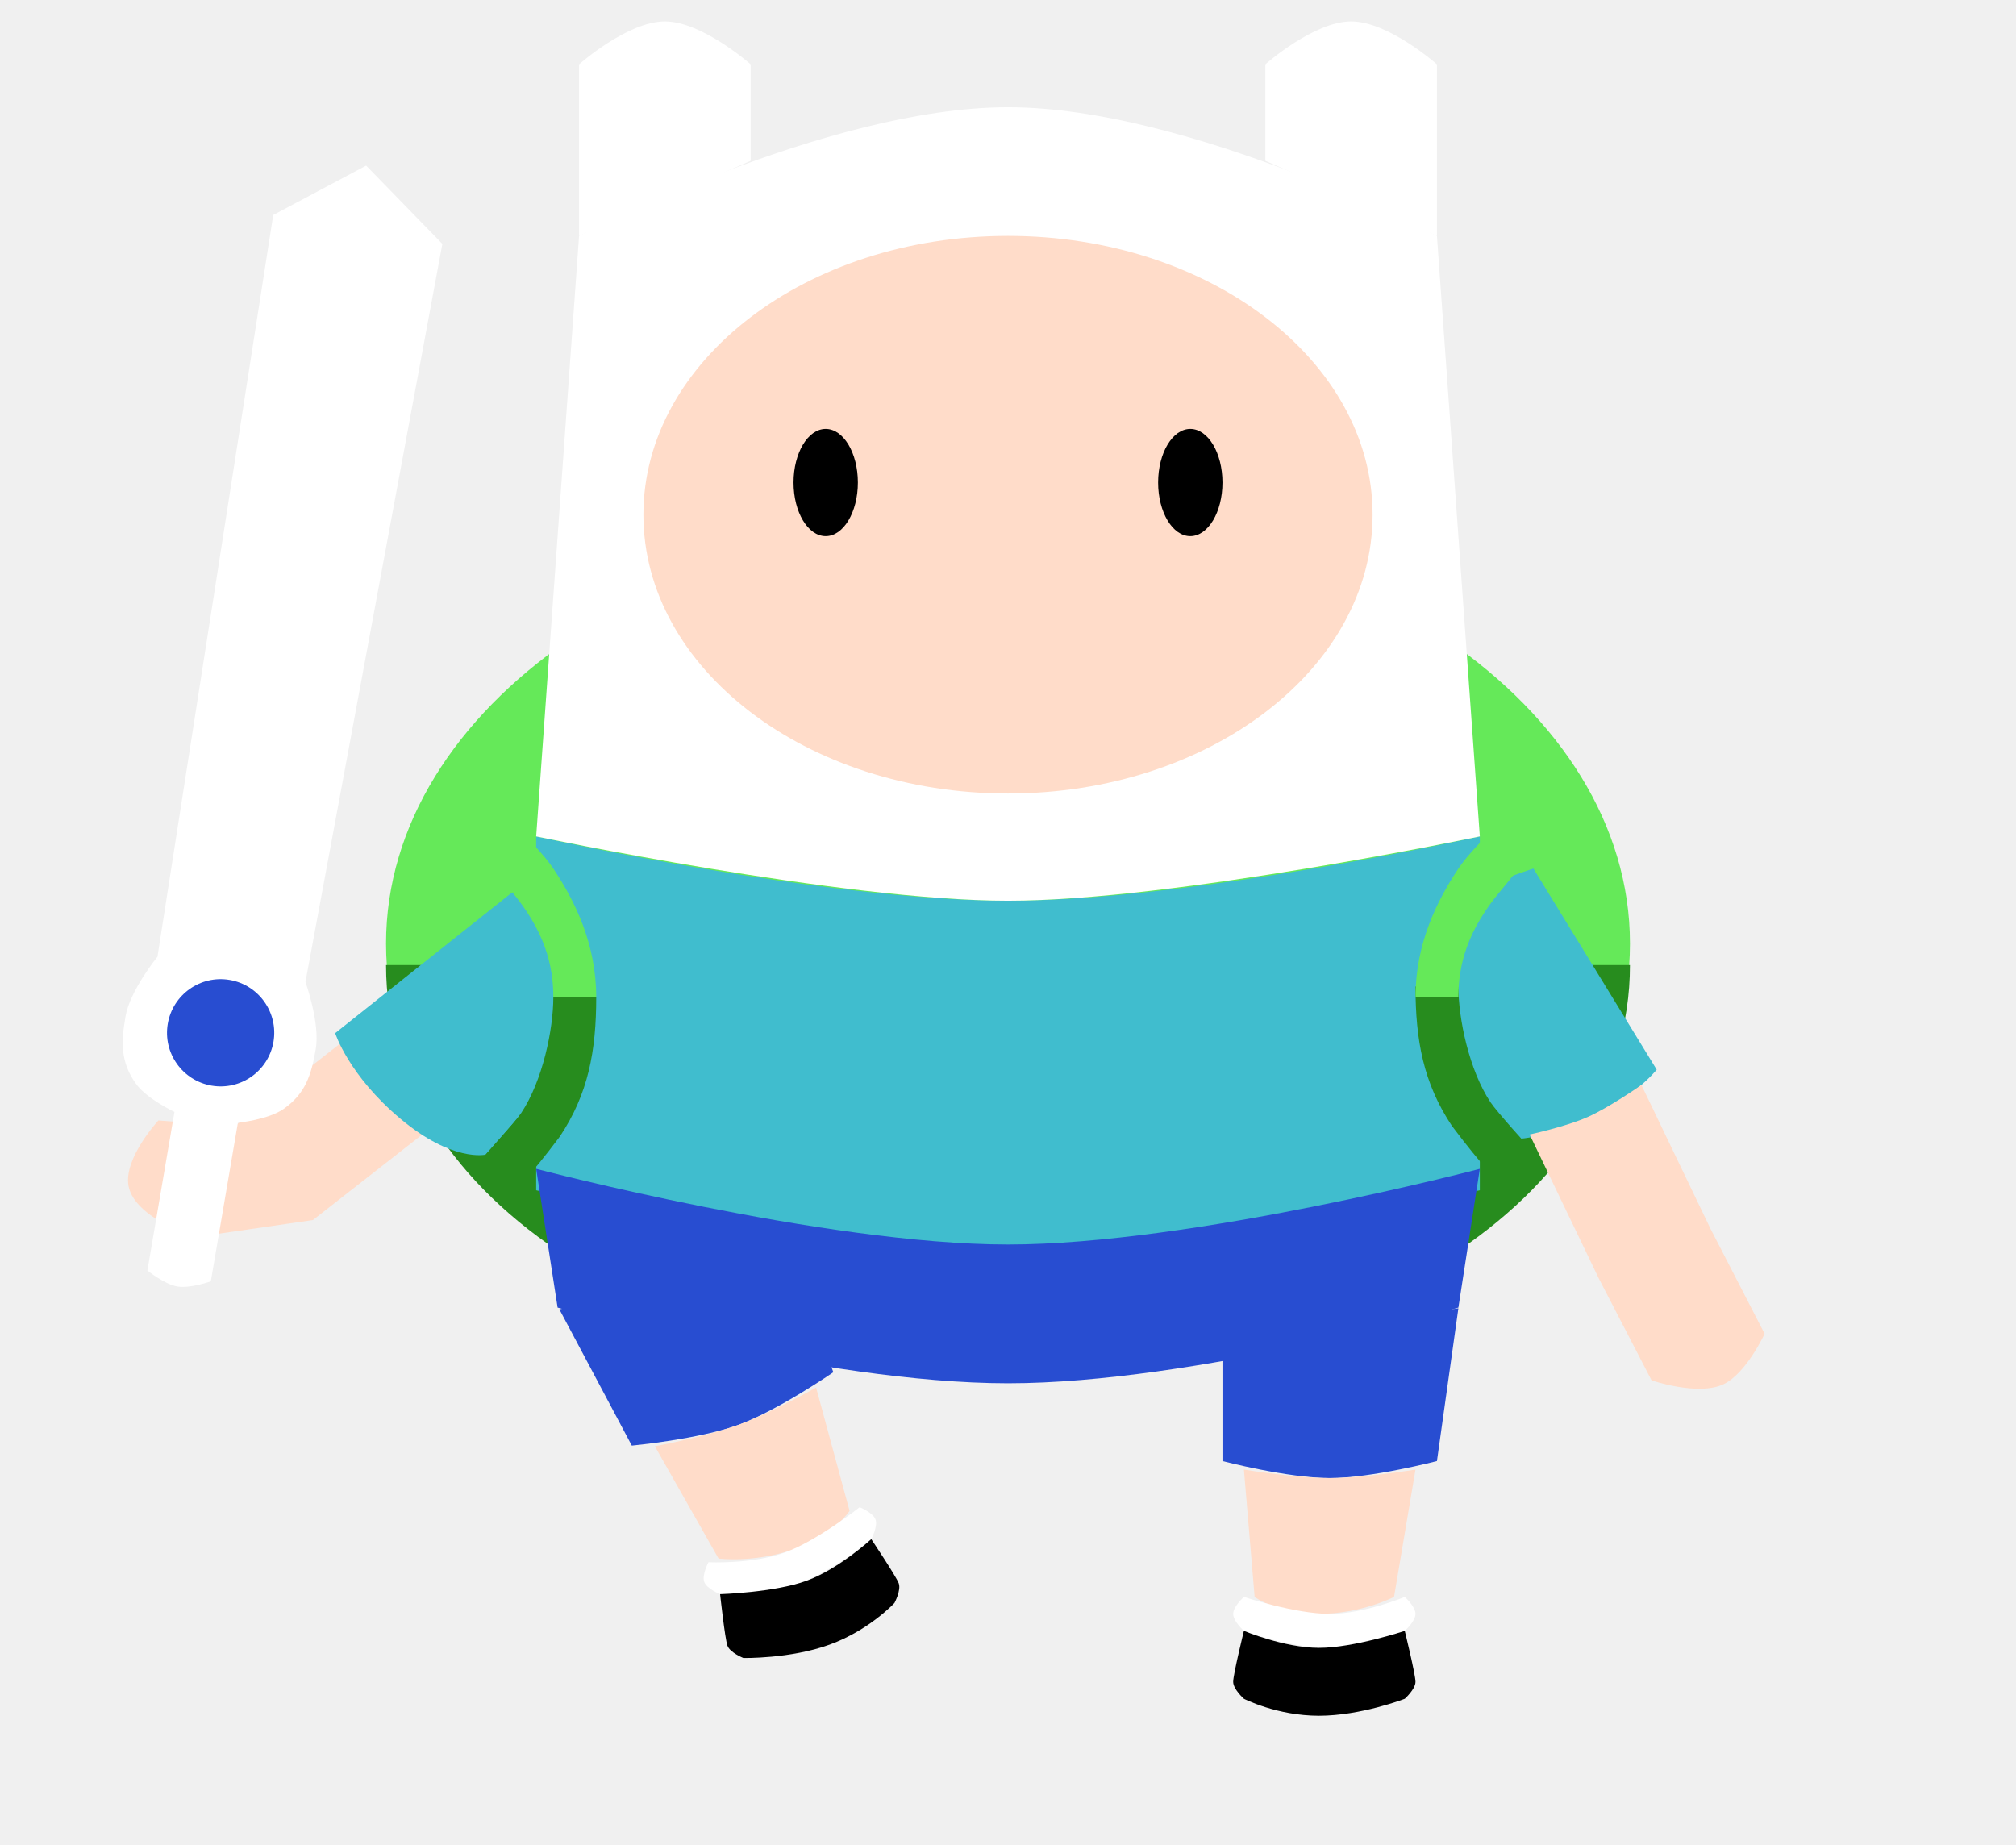
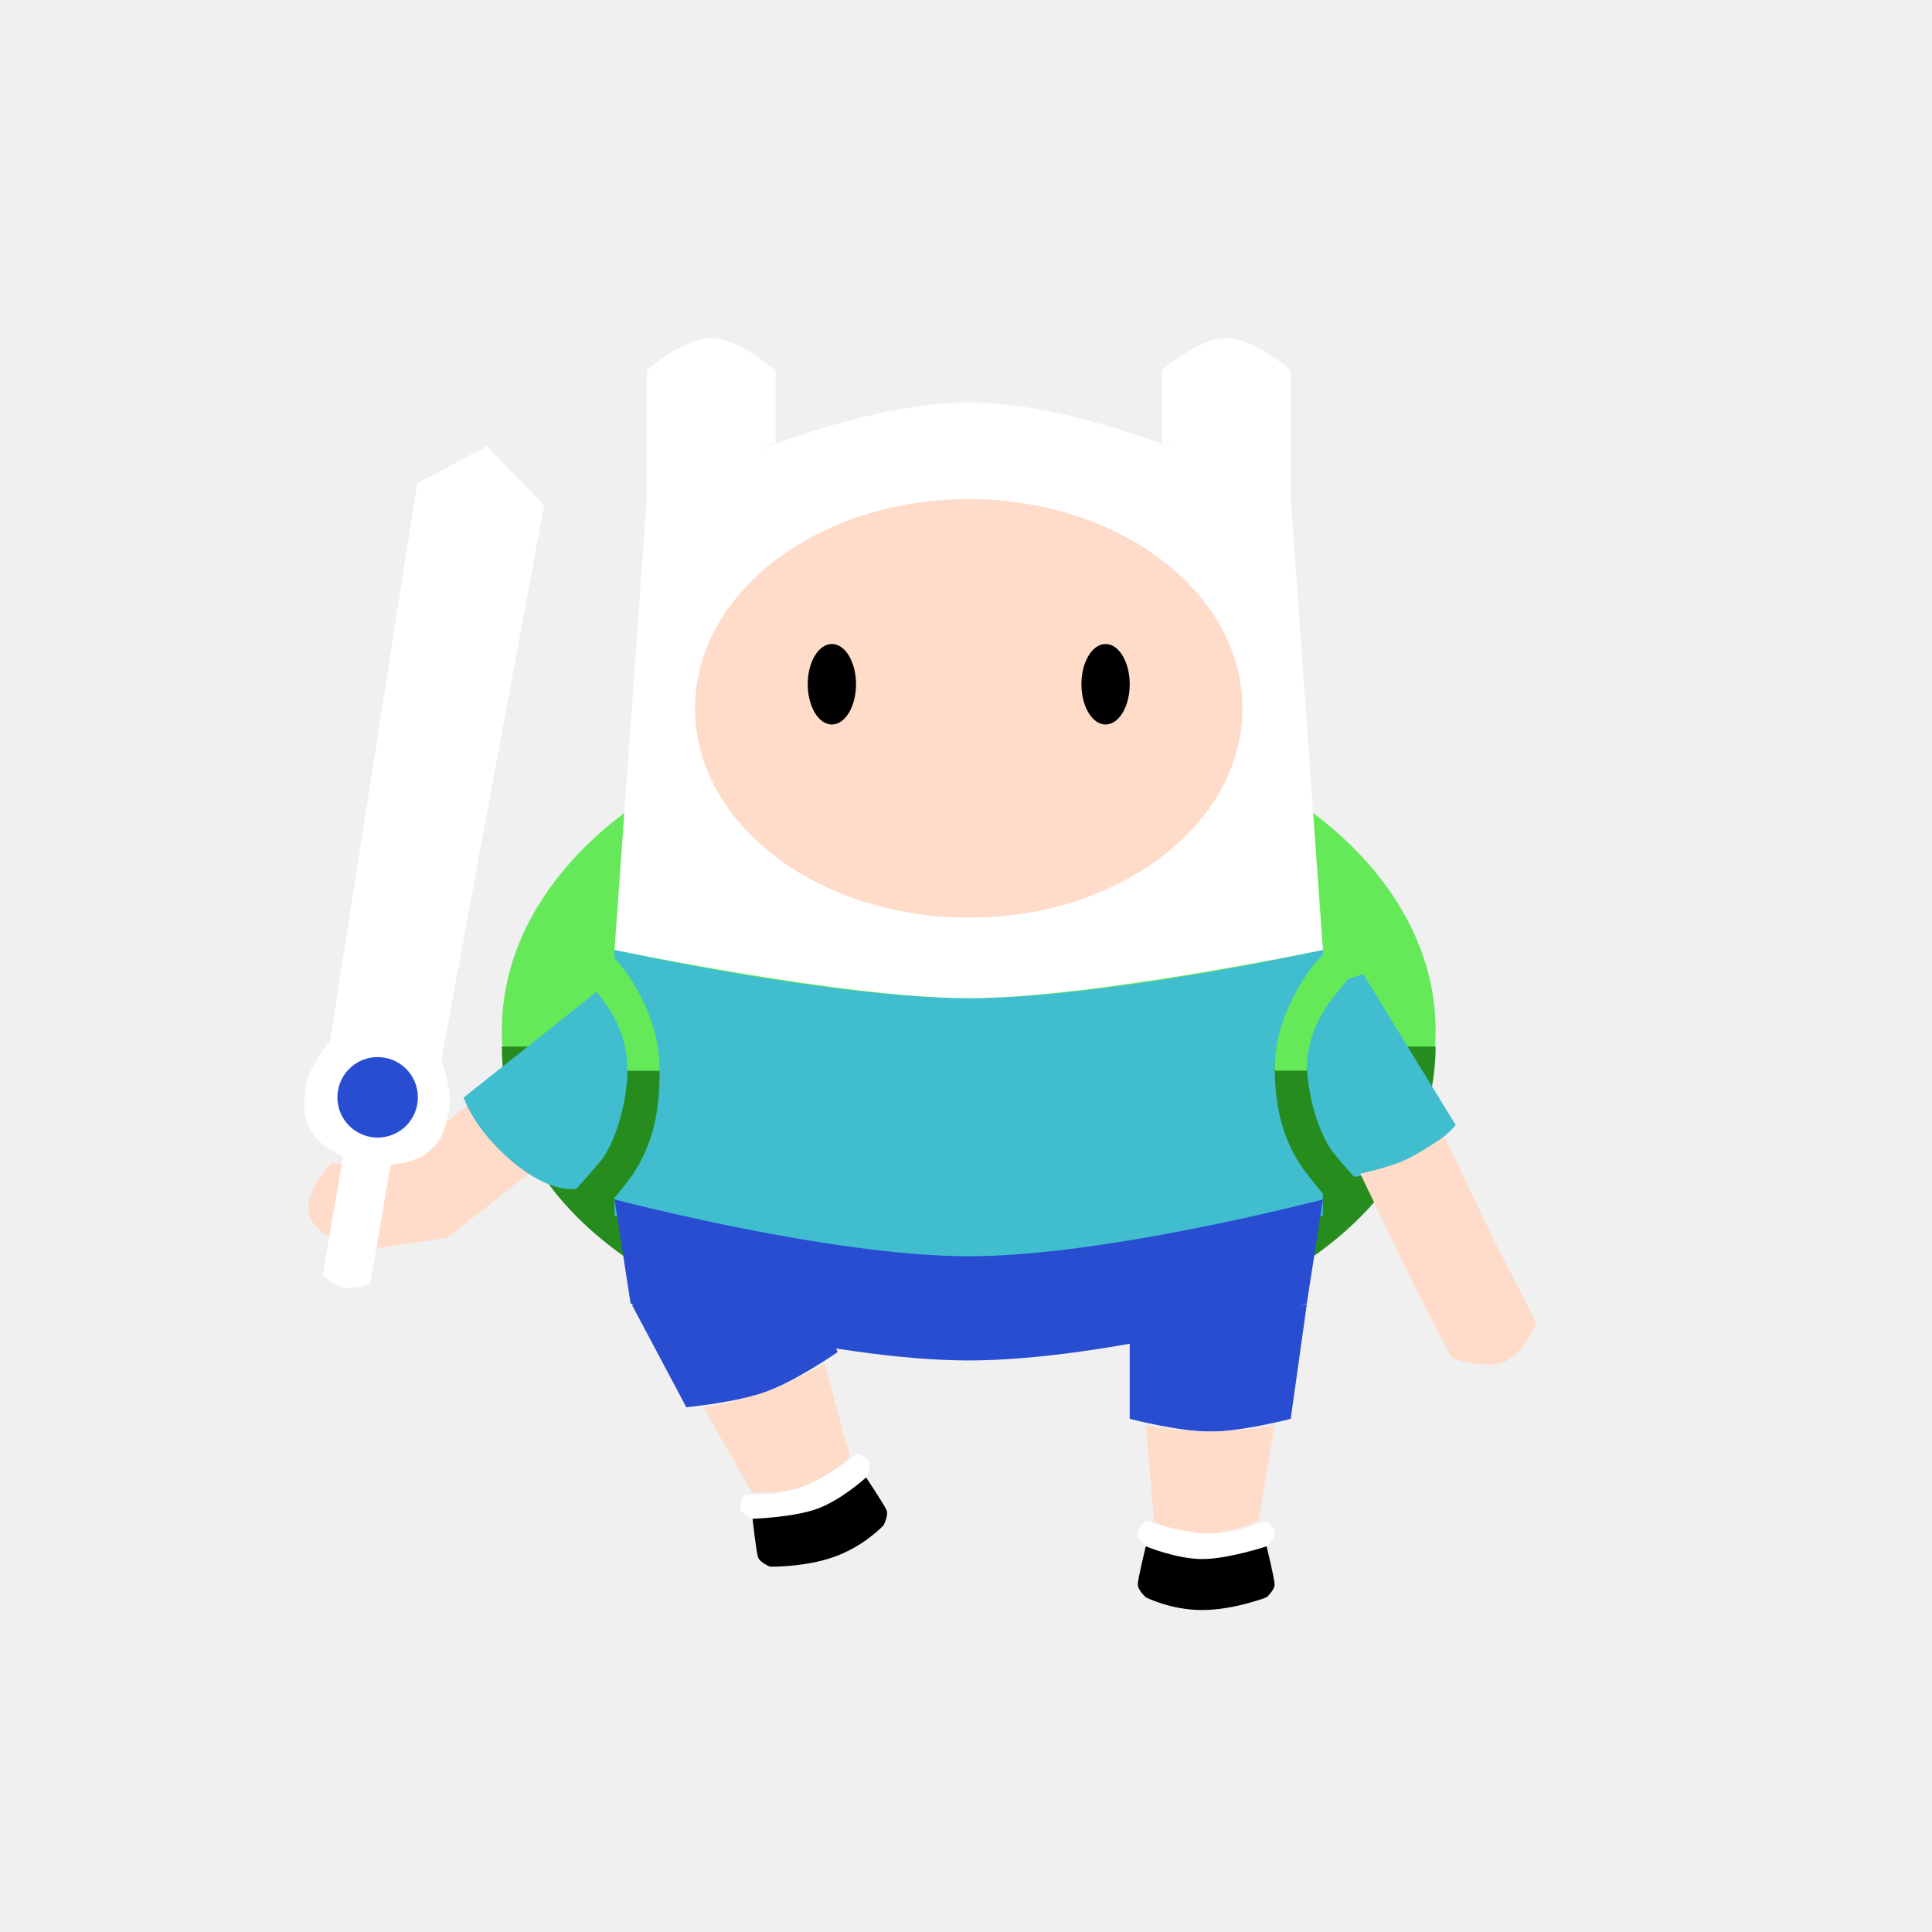
- <svg xmlns="http://www.w3.org/2000/svg" width="94" height="86" viewBox="0 0 94 86" fill="none">
-   <ellipse cx="47" cy="44" rx="29" ry="20" fill="#65E959" />
-   <path d="M47 64C63.016 64 76 56.046 76 45H18C18 56.046 30.984 64 47 64Z" fill="#278C1E" />
-   <path d="M47 42C38.408 42 25 39 25 39V55.5C25 55.5 38.329 58.5 47 58.5C55.671 58.5 69 55.5 69 55.5V39C69 39 55.592 42 47 42Z" fill="#40BDCE" />
-   <path d="M47 58.029C55.592 58.029 69 54.5 69 54.5L68 60.971C68 60.971 55.671 64.5 47 64.5C38.329 64.5 26 60.971 26 60.971L25 54.5C25 54.5 38.408 58.029 47 58.029Z" fill="#284DD1" />
-   <path d="M67 68.127L68 61.002L57 62.586V68.127C57 68.127 60.035 68.919 62 68.919C63.965 68.919 67 68.127 67 68.127Z" fill="#284DD1" />
-   <path d="M65 74.461L66 68.523C66 68.523 63.61 68.919 62 68.919C60.39 68.919 58 68.523 58 68.523L58.5 74.461C58.5 74.461 59.535 75.252 61.5 75.252C63.465 75.252 65 74.461 65 74.461Z" fill="#FFDCC9" />
-   <path d="M62 76.836C63.965 76.836 65.5 76.044 65.5 76.044C65.5 76.044 66 75.598 66 75.252C66 74.907 65.5 74.461 65.5 74.461C65.5 74.461 63.61 75.252 62 75.252C60.39 75.252 58 74.461 58 74.461C58 74.461 57.5 74.907 57.5 75.252C57.5 75.598 58 76.044 58 76.044C58 76.044 60.035 76.836 62 76.836Z" fill="white" />
-   <path d="M61.5 80.002C63.465 80.002 65.5 79.211 65.5 79.211C65.5 79.211 66 78.765 66 78.419C66 78.073 65.5 76.044 65.5 76.044C65.5 76.044 63.11 76.836 61.5 76.836C59.89 76.836 58 76.044 58 76.044C58 76.044 57.5 78.073 57.5 78.419C57.5 78.765 58 79.211 58 79.211C58 79.211 59.535 80.002 61.5 80.002Z" fill="black" />
-   <path d="M29.459 67.406L26.082 61.052L36.961 58.778L38.856 63.985C38.856 63.985 36.275 65.767 34.428 66.439C32.582 67.111 29.459 67.406 29.459 67.406Z" fill="#284DD1" />
-   <path d="M33.505 72.673L30.534 67.436C30.534 67.436 32.915 66.99 34.428 66.439C35.941 65.889 38.052 64.699 38.052 64.699L39.613 70.45C39.613 70.45 38.911 71.548 37.064 72.22C35.218 72.892 33.505 72.673 33.505 72.673Z" fill="#FFDCC9" />
-   <path d="M37.136 73.879C35.29 74.551 33.576 74.332 33.576 74.332C33.576 74.332 32.954 74.084 32.836 73.759C32.718 73.434 33.035 72.844 33.035 72.844C33.035 72.844 35.081 72.942 36.594 72.391C38.108 71.84 40.083 70.279 40.083 70.279C40.083 70.279 40.705 70.527 40.823 70.852C40.941 71.177 40.624 71.767 40.624 71.767C40.624 71.767 38.982 73.207 37.136 73.879Z" fill="white" />
-   <path d="M38.689 76.683C36.843 77.355 34.659 77.308 34.659 77.308C34.659 77.308 34.037 77.059 33.919 76.735C33.801 76.41 33.576 74.332 33.576 74.332C33.576 74.332 36.093 74.258 37.606 73.708C39.119 73.157 40.624 71.767 40.624 71.767C40.624 71.767 41.788 73.503 41.906 73.827C42.024 74.152 41.707 74.742 41.707 74.742C41.707 74.742 40.535 76.011 38.689 76.683Z" fill="black" />
-   <path d="M27 11C27 11 38.52 5 47 5C55.48 5 67 11 67 11L69 39C69 39 54.718 42 47 42C39.282 42 25 39 25 39L27 11Z" fill="white" />
-   <ellipse cx="47" cy="24" rx="17" ry="13" fill="#FFDCC9" />
-   <path d="M27 3V11L35 7.5V3C35 3 32.746 1 31 1C29.253 1 27 3 27 3Z" fill="white" />
-   <path d="M67 3V11L59 7.5V3C59 3 61.254 1 63 1C64.746 1 67 3 67 3Z" fill="white" />
-   <ellipse cx="38.5" cy="22.5" rx="1.5" ry="2.5" fill="black" />
-   <ellipse cx="55.5" cy="22.5" rx="1.5" ry="2.5" fill="black" />
-   <path d="M10.942 52.508L16.8 47.925C16.8 47.925 17.671 49.519 18.383 50.374C19.095 51.229 20.449 52.306 20.449 52.306L14.59 56.889L9.081 57.687C9.081 57.687 6.27 56.797 5.993 55.297C5.756 54.009 7.384 52.245 7.384 52.245L10.942 52.508Z" fill="#FFDCC9" />
-   <path d="M15.628 48.174L24.234 41.329C24.234 41.329 27.609 43.839 27.907 45.858C28.204 47.877 24.923 51.249 24.923 51.249L22.64 53.839C22.64 53.839 21.1 54.2 18.676 52.17C16.251 50.139 15.628 48.174 15.628 48.174Z" fill="#40BDCE" />
-   <path d="M77.246 49.875L71.5 40.5C71.5 40.5 67.47 41.704 66.5 43.5C65.53 45.296 67.46 49.586 67.46 49.586L68.72 52.801C68.72 52.801 70.044 53.666 73.016 52.587C75.989 51.509 77.246 49.875 77.246 49.875Z" fill="#40BDCE" />
-   <path d="M79.755 57.294L76.534 50.59C76.534 50.59 75.048 51.632 74.03 52.084C73.012 52.535 71.322 52.9 71.322 52.9L74.543 59.604L77.007 64.363C77.007 64.363 79.171 65.106 80.356 64.547C81.43 64.041 82.278 62.19 82.278 62.19L79.755 57.294Z" fill="#FFDCC9" />
-   <path d="M12.74 10.026L17.072 7.722L20.626 11.373L14.242 45.789C14.242 45.789 14.931 47.697 14.723 48.914C14.515 50.132 14.24 50.99 13.232 51.703C12.519 52.208 11.092 52.352 11.092 52.352L9.83 59.745C9.83 59.745 8.876 60.09 8.267 59.986C7.658 59.882 6.873 59.24 6.873 59.24L8.135 51.847C8.135 51.847 6.837 51.238 6.332 50.525C5.618 49.517 5.643 48.617 5.851 47.4C6.059 46.182 7.342 44.611 7.342 44.611L12.74 10.026Z" fill="white" />
-   <circle cx="10.287" cy="48.157" r="2.5" transform="rotate(9.69 10.2868 48.1571)" fill="#284DD1" />
-   <path d="M67.7 52.5C66.367 50.5 66 48.5 66 46H68C68 47.5 68.5 49.9 69.5 51.4C69.806 51.859 71.3 53.5 71.3 53.5L69.8 55C69.8 55 69.2 54.5 67.7 52.5Z" fill="#278C1E" />
-   <path d="M68 40.5C67 42 66 44 66 46.5H68C68 45 68.405 43.386 70 41.5C70.357 41.078 70.8 40.5 70.8 40.5L69.3 39C69.3 39 68.46 39.811 68 40.5Z" fill="#65E959" />
-   <path d="M26.1 53C27.433 51 27.8 49 27.8 46.5H25.8C25.8 48 25.3 50.4 24.3 51.9C23.994 52.359 22.5 54 22.5 54L24 55.5C24 55.5 24.6 55 26.1 53Z" fill="#278C1E" />
-   <path d="M25.8 40.5C26.8 42 27.8 44 27.8 46.5H25.8C25.8 45 25.395 43.386 23.8 41.5C23.443 41.078 23 40.5 23 40.5L24.5 39C24.5 39 25.34 39.811 25.8 40.5Z" fill="#65E959" />
+ <svg xmlns="http://www.w3.org/2000/svg" width="120" height="120" viewBox="0 0 120 120" fill="none">
+   <ellipse cx="60.169" cy="64" rx="29" ry="20" fill="#65E959" />
+   <path d="M60.169 84C76.185 84 89.169 76.046 89.169 65H31.169C31.169 76.046 44.153 84 60.169 84Z" fill="#278C1E" />
+   <path d="M60.169 62C51.577 62 38.169 59 38.169 59V75.5C38.169 75.5 51.498 78.5 60.169 78.5C68.84 78.5 82.169 75.5 82.169 75.5V59C82.169 59 68.76 62 60.169 62Z" fill="#40BDCE" />
+   <path d="M60.169 78.029C68.76 78.029 82.169 74.5 82.169 74.5L81.169 80.971C81.169 80.971 68.84 84.5 60.169 84.5C51.498 84.5 39.169 80.971 39.169 80.971L38.169 74.5C38.169 74.5 51.577 78.029 60.169 78.029Z" fill="#284DD1" />
+   <path d="M80.169 88.127L81.169 81.002L70.169 82.585V88.127C70.169 88.127 73.204 88.919 75.169 88.919C77.134 88.919 80.169 88.127 80.169 88.127Z" fill="#284DD1" />
+   <path d="M78.169 94.461L79.169 88.523C79.169 88.523 76.779 88.919 75.169 88.919C73.559 88.919 71.169 88.523 71.169 88.523L71.669 94.461C71.669 94.461 72.704 95.252 74.669 95.252C76.634 95.252 78.169 94.461 78.169 94.461Z" fill="#FFDCC9" />
+   <path d="M75.169 96.836C77.134 96.836 78.669 96.044 78.669 96.044C78.669 96.044 79.169 95.598 79.169 95.252C79.169 94.907 78.669 94.461 78.669 94.461C78.669 94.461 76.779 95.252 75.169 95.252C73.559 95.252 71.169 94.461 71.169 94.461C71.169 94.461 70.669 94.907 70.669 95.252C70.669 95.598 71.169 96.044 71.169 96.044C71.169 96.044 73.204 96.836 75.169 96.836Z" fill="white" />
+   <path d="M74.669 100.002C76.634 100.002 78.669 99.211 78.669 99.211C78.669 99.211 79.169 98.765 79.169 98.419C79.169 98.073 78.669 96.044 78.669 96.044C78.669 96.044 76.279 96.836 74.669 96.836C73.059 96.836 71.169 96.044 71.169 96.044C71.169 96.044 70.669 98.073 70.669 98.419C70.669 98.765 71.169 99.211 71.169 99.211C71.169 99.211 72.704 100.002 74.669 100.002Z" fill="black" />
+   <path d="M42.628 87.406L39.251 81.052L50.13 78.778L52.025 83.985C52.025 83.985 49.444 85.767 47.597 86.439C45.751 87.111 42.628 87.406 42.628 87.406Z" fill="#284DD1" />
+   <path d="M46.673 92.673L43.703 87.436C43.703 87.436 46.084 86.99 47.597 86.439C49.11 85.889 51.221 84.699 51.221 84.699L52.782 90.45C52.782 90.45 52.079 91.548 50.233 92.22C48.387 92.892 46.673 92.673 46.673 92.673Z" fill="#FFDCC9" />
+   <path d="M50.305 93.879C48.459 94.551 46.745 94.332 46.745 94.332C46.745 94.332 46.123 94.084 46.005 93.759C45.886 93.434 46.204 92.844 46.204 92.844C46.204 92.844 48.25 92.942 49.763 92.391C51.276 91.84 53.251 90.279 53.251 90.279C53.251 90.279 53.874 90.527 53.992 90.852C54.11 91.177 53.793 91.767 53.793 91.767C53.793 91.767 52.151 93.207 50.305 93.879Z" fill="white" />
+   <path d="M51.858 96.683C50.011 97.355 47.828 97.308 47.828 97.308C47.828 97.308 47.206 97.059 47.088 96.735C46.969 96.41 46.745 94.332 46.745 94.332C46.745 94.332 49.262 94.258 50.775 93.708C52.288 93.157 53.793 91.767 53.793 91.767C53.793 91.767 54.957 93.503 55.075 93.827C55.193 94.152 54.876 94.742 54.876 94.742C54.876 94.742 53.704 96.011 51.858 96.683Z" fill="black" />
+   <path d="M40.169 31C40.169 31 51.688 25 60.169 25C68.649 25 80.169 31 80.169 31L82.169 59C82.169 59 67.887 62 60.169 62C52.45 62 38.169 59 38.169 59L40.169 31Z" fill="white" />
+   <ellipse cx="60.169" cy="44" rx="17" ry="13" fill="#FFDCC9" />
+   <path d="M40.169 23V31L48.169 27.5V23C48.169 23 45.915 21 44.169 21C42.422 21 40.169 23 40.169 23Z" fill="white" />
+   <path d="M80.169 23V31L72.169 27.5V23C72.169 23 74.422 21 76.169 21C77.915 21 80.169 23 80.169 23Z" fill="white" />
+   <ellipse cx="51.669" cy="42.5" rx="1.5" ry="2.5" fill="black" />
+   <ellipse cx="68.669" cy="42.5" rx="1.5" ry="2.5" fill="black" />
+   <path d="M24.111 72.508L29.969 67.925C29.969 67.925 30.839 69.519 31.552 70.374C32.264 71.229 33.617 72.306 33.617 72.306L27.759 76.889L22.25 77.687C22.25 77.687 19.438 76.797 19.162 75.297C18.924 74.009 20.553 72.245 20.553 72.245L24.111 72.508Z" fill="#FFDCC9" />
+   <path d="M28.797 68.174L37.403 61.329C37.403 61.329 40.778 63.839 41.075 65.858C41.373 67.877 38.092 71.249 38.092 71.249L35.809 73.839C35.809 73.839 34.269 74.2 31.845 72.17C29.42 70.139 28.797 68.174 28.797 68.174Z" fill="#40BDCE" />
+   <path d="M90.415 69.875L84.669 60.5C84.669 60.5 80.639 61.704 79.669 63.5C78.699 65.296 80.629 69.586 80.629 69.586L81.889 72.801C81.889 72.801 83.212 73.666 86.185 72.588C89.158 71.509 90.415 69.875 90.415 69.875Z" fill="#40BDCE" />
+   <path d="M92.924 77.294L89.703 70.59C89.703 70.59 88.216 71.632 87.199 72.084C86.181 72.535 84.491 72.9 84.491 72.9L87.712 79.604L90.176 84.363C90.176 84.363 92.34 85.106 93.525 84.547C94.599 84.041 95.446 82.19 95.446 82.19L92.924 77.294Z" fill="#FFDCC9" />
+   <path d="M25.909 30.026L30.241 27.722L33.795 31.372L27.411 65.789C27.411 65.789 28.099 67.697 27.891 68.915C27.683 70.132 27.409 70.99 26.401 71.703C25.688 72.208 24.261 72.353 24.261 72.353L22.999 79.746C22.999 79.746 22.044 80.09 21.436 79.986C20.827 79.882 20.041 79.24 20.041 79.24L21.304 71.847C21.304 71.847 20.005 71.238 19.501 70.525C18.787 69.517 18.812 68.617 19.02 67.4C19.228 66.182 20.511 64.611 20.511 64.611L25.909 30.026Z" fill="white" />
+   <circle cx="23.456" cy="68.157" r="2.5" transform="rotate(9.69 23.4556 68.1571)" fill="#284DD1" />
+   <path d="M80.869 72.5C79.535 70.5 79.169 68.5 79.169 66H81.169C81.169 67.5 81.669 69.9 82.669 71.4C82.975 71.859 84.469 73.5 84.469 73.5L82.969 75C82.969 75 82.369 74.5 80.869 72.5Z" fill="#278C1E" />
+   <path d="M81.169 60.5C80.169 62 79.169 64 79.169 66.5H81.169C81.169 65 81.573 63.386 83.169 61.5C83.525 61.078 83.969 60.5 83.969 60.5L82.469 59C82.469 59 81.628 59.811 81.169 60.5Z" fill="#65E959" />
+   <path d="M39.269 73C40.602 71 40.969 69 40.969 66.5H38.969C38.969 68 38.469 70.4 37.469 71.9C37.163 72.359 35.669 74 35.669 74L37.169 75.5C37.169 75.5 37.769 75 39.269 73Z" fill="#278C1E" />
+   <path d="M38.969 60.5C39.969 62 40.969 64 40.969 66.5H38.969C38.969 65 38.564 63.386 36.969 61.5C36.612 61.078 36.169 60.5 36.169 60.5L37.669 59C37.669 59 38.509 59.811 38.969 60.5Z" fill="#65E959" />
</svg>
